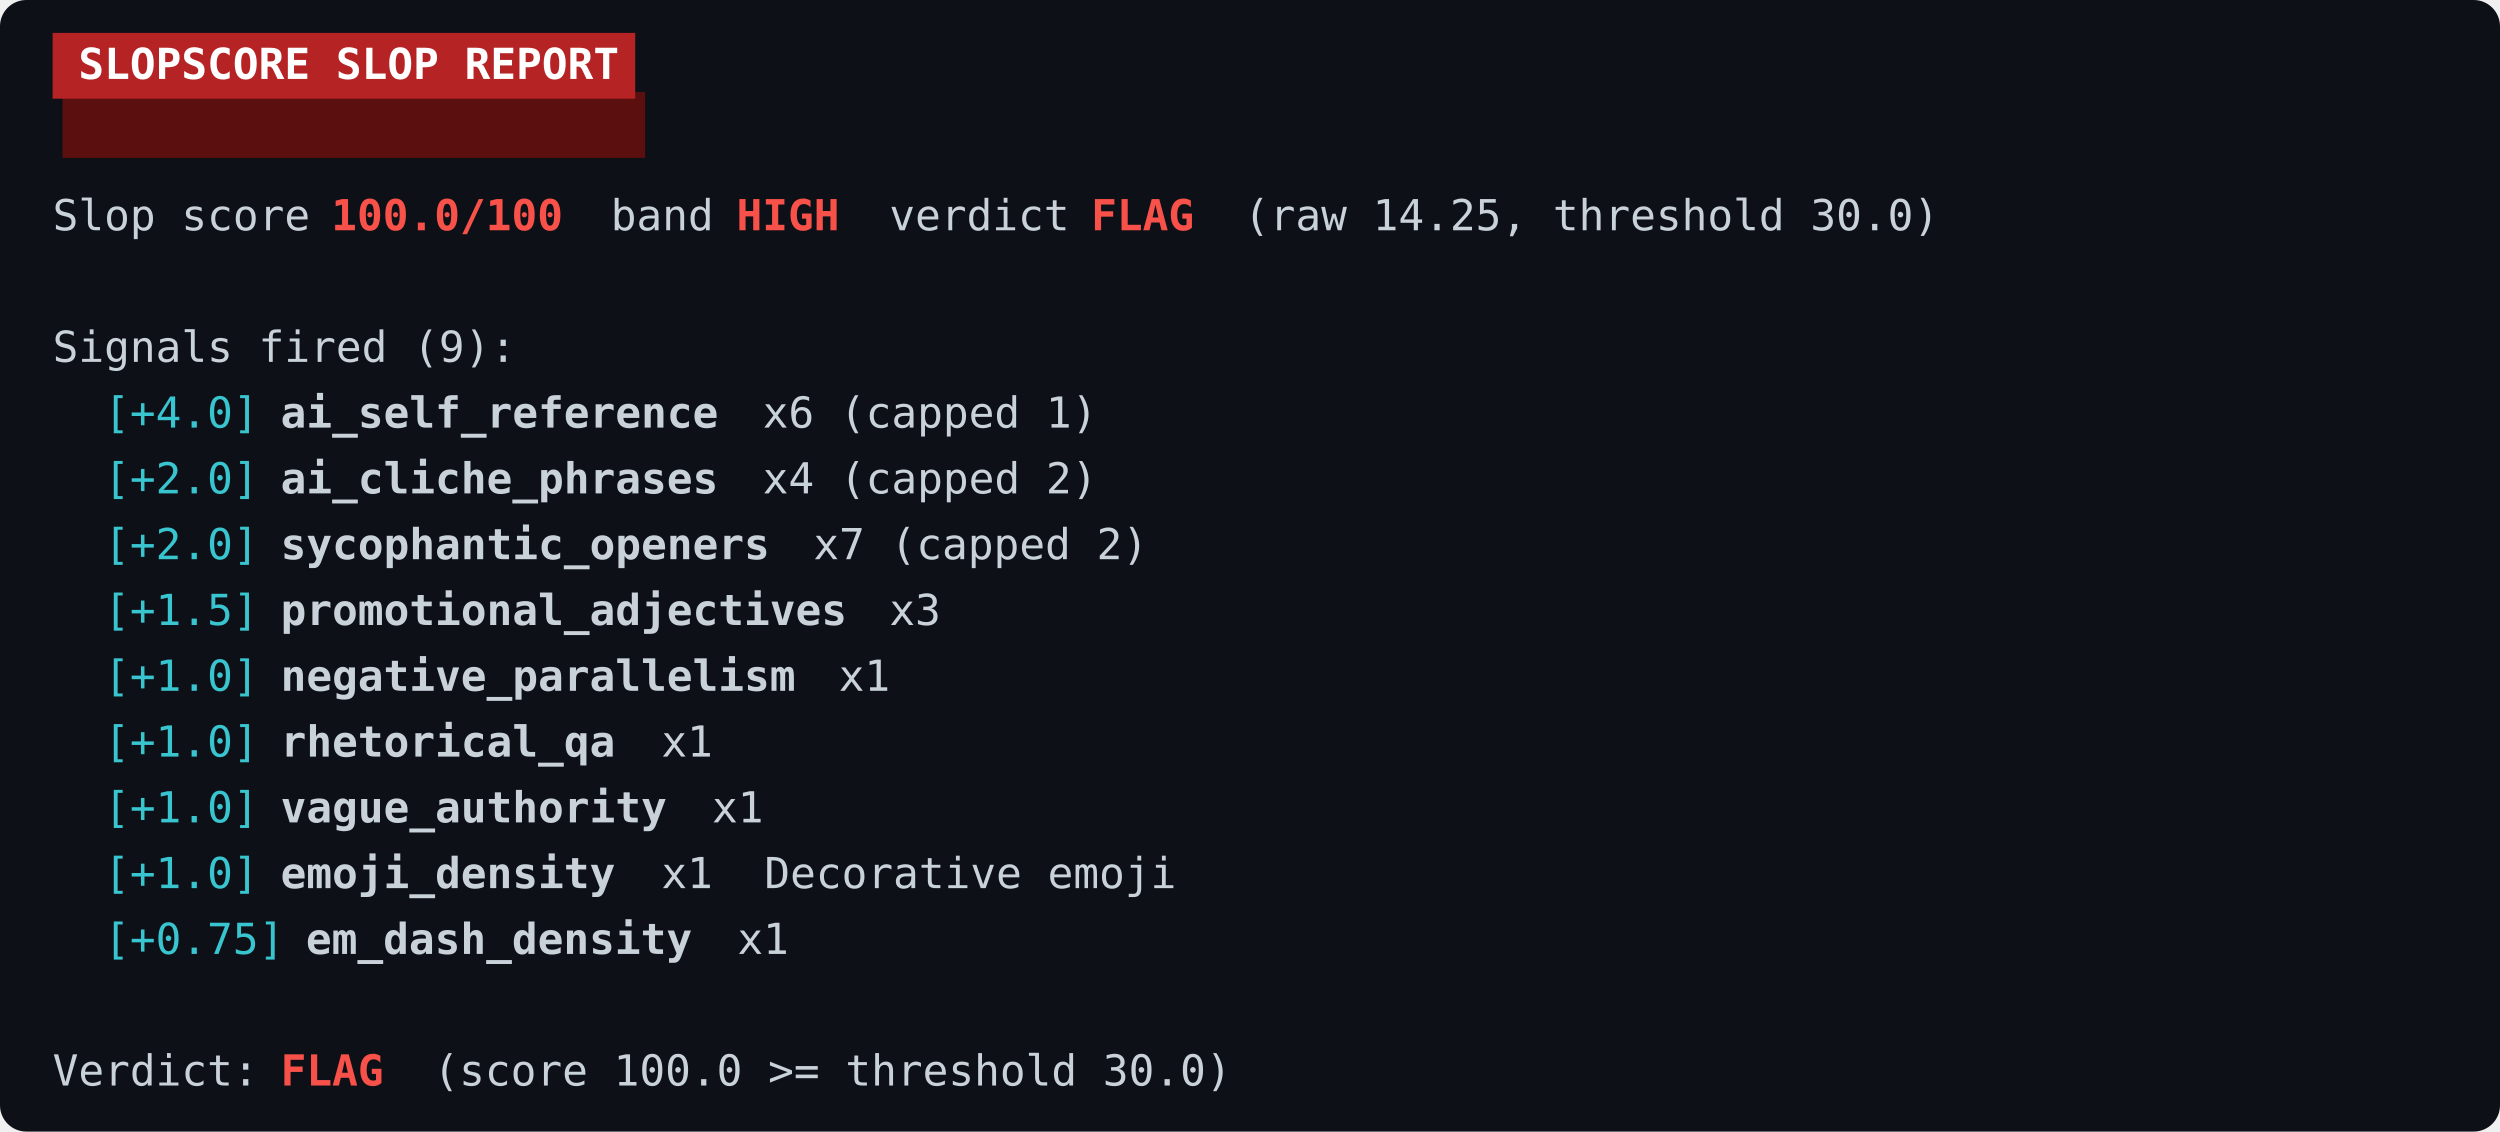
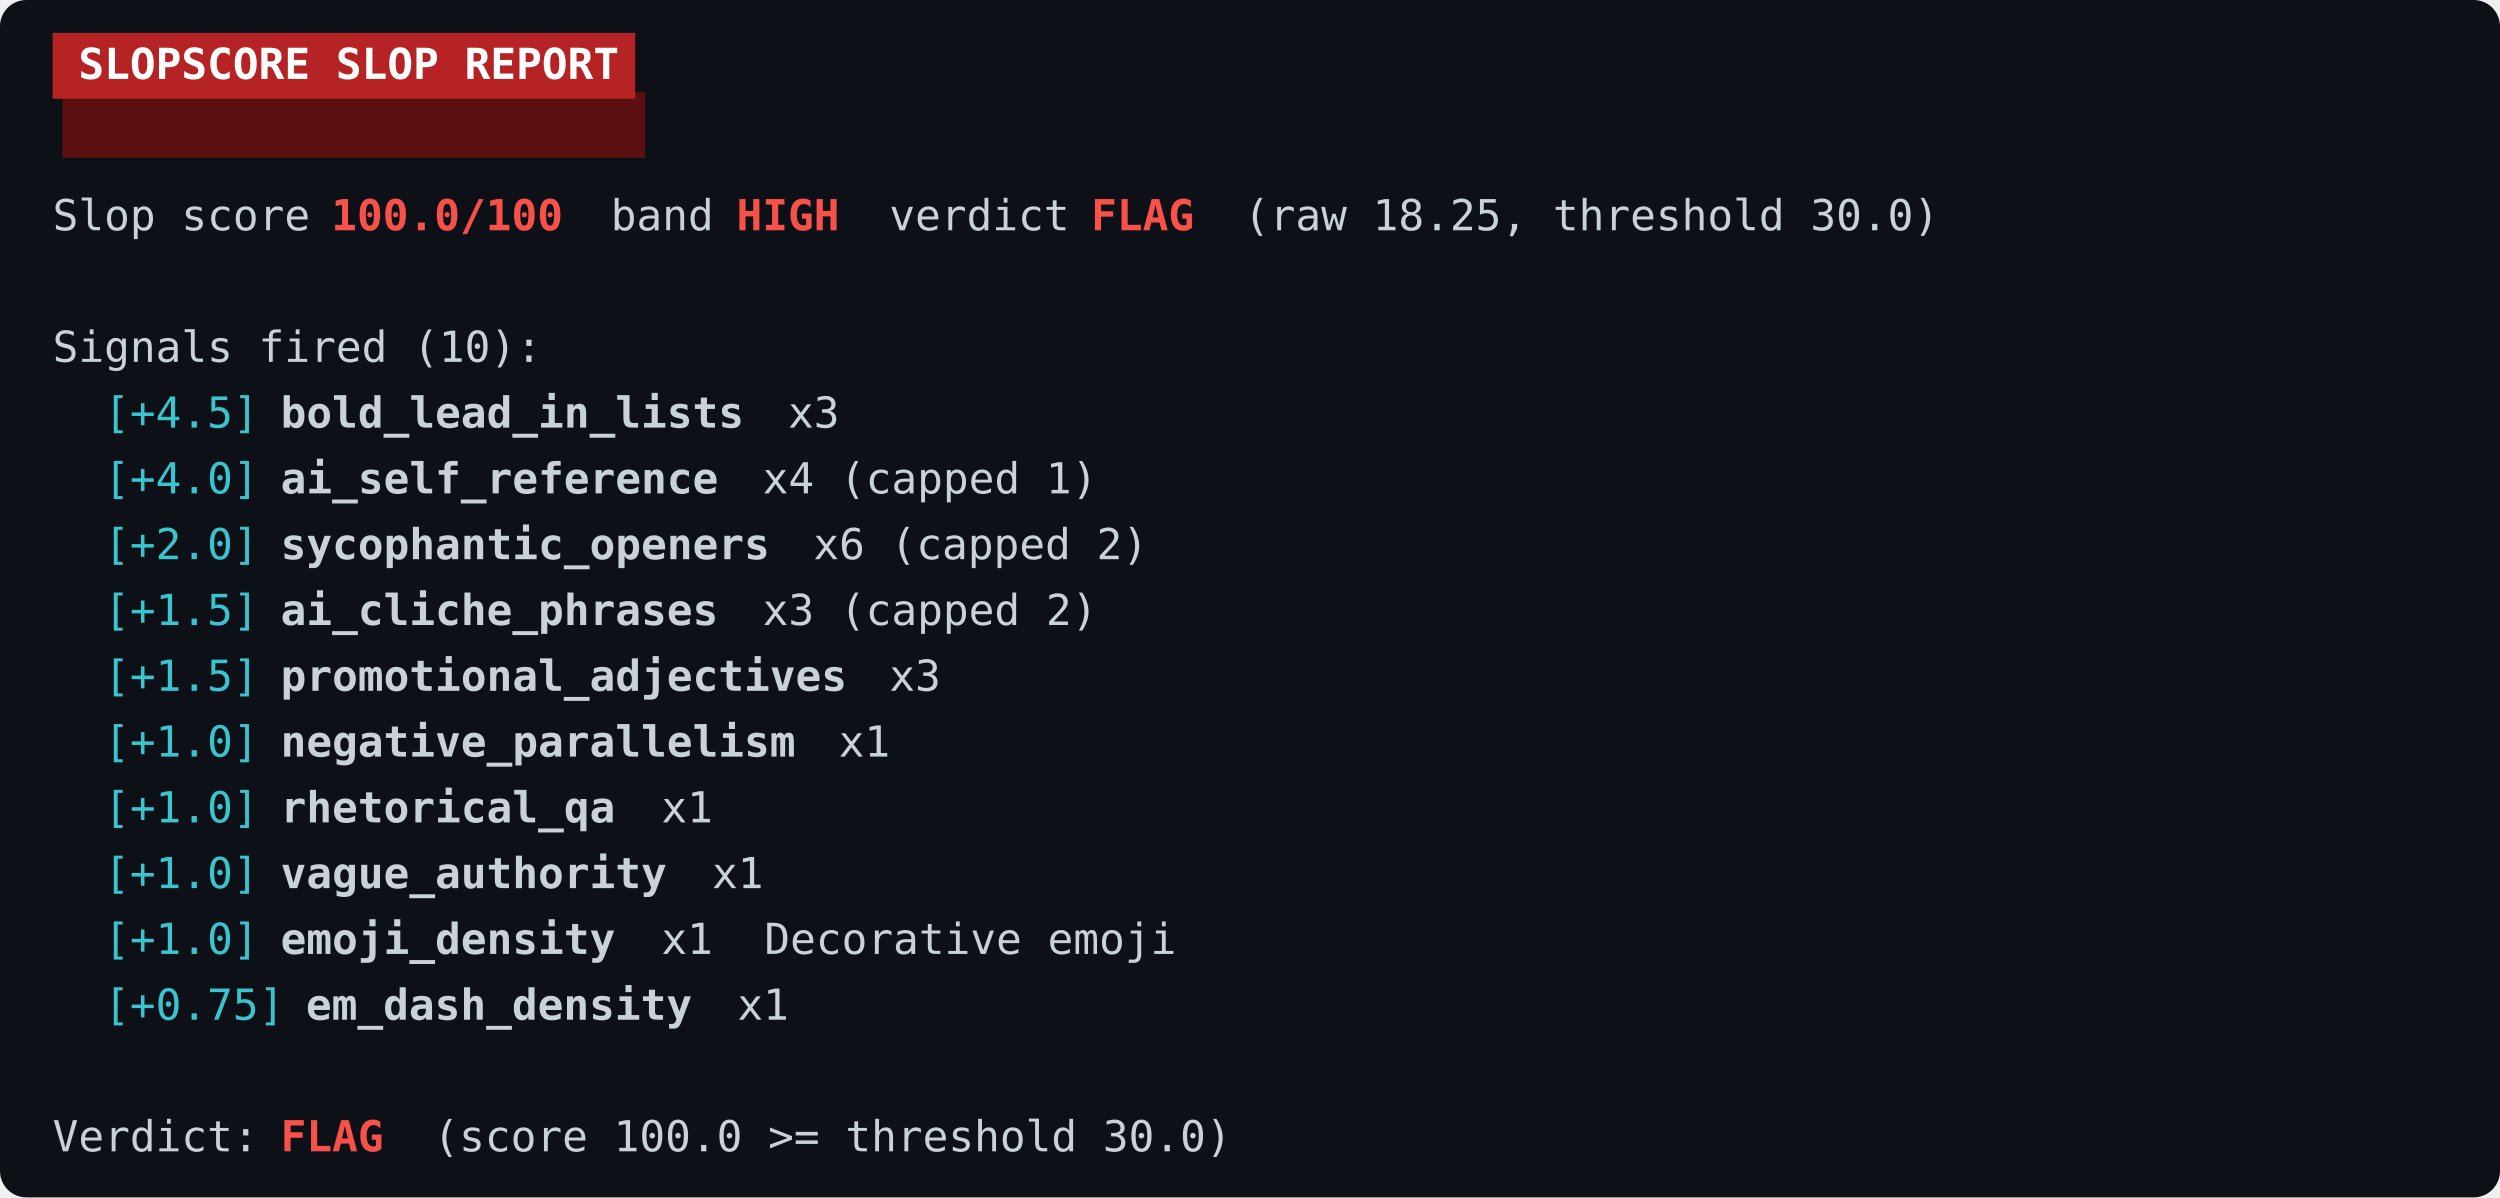
- <svg xmlns="http://www.w3.org/2000/svg" width="760" height="344" font-family="ui-monospace, 'SF Mono', 'DejaVu Sans Mono', Menlo, Consolas, monospace" font-size="13px">
-   <rect width="760" height="344" rx="8" fill="#0d1117" />
+ <svg xmlns="http://www.w3.org/2000/svg" width="760" height="364" font-family="ui-monospace, 'SF Mono', 'DejaVu Sans Mono', Menlo, Consolas, monospace" font-size="13px">
+   <rect width="760" height="364" rx="8" fill="#0d1117" />
  <rect x="19" y="28" width="177.1" height="20" fill="#5c0f0f" />
  <rect x="16" y="10" width="177.1" height="20" fill="#b62324" />
  <text x="16" y="24" fill="#ffffff" font-weight="bold" xml:space="preserve"> SLOPSCORE SLOP REPORT </text>
  <text x="16.0" y="70" fill="#c9d1d9" xml:space="preserve">Slop score </text>
  <text x="100.7" y="70" fill="#f85149" font-weight="bold" xml:space="preserve">100.0/100</text>
  <text x="170.0" y="70" fill="#c9d1d9" xml:space="preserve">  band </text>
  <text x="223.9" y="70" fill="#f85149" font-weight="bold" xml:space="preserve">HIGH</text>
  <text x="254.7" y="70" fill="#c9d1d9" xml:space="preserve">  verdict </text>
  <text x="331.7" y="70" fill="#f85149" font-weight="bold" xml:space="preserve">FLAG</text>
-   <text x="362.5" y="70" fill="#c9d1d9" xml:space="preserve">  (raw 14.25, threshold 30.0)</text>
-   <text x="16.0" y="110" fill="#c9d1d9" xml:space="preserve">Signals fired (9):</text>
-   <text x="16.0" y="130" fill="#39c5cf" xml:space="preserve">  [+4.0] </text>
-   <text x="85.3" y="130" fill="#c9d1d9" font-weight="bold" xml:space="preserve">ai_self_reference</text>
-   <text x="216.2" y="130" fill="#c9d1d9" xml:space="preserve">  x6 (capped 1)</text>
-   <text x="16.0" y="150" fill="#39c5cf" xml:space="preserve">  [+2.0] </text>
-   <text x="85.3" y="150" fill="#c9d1d9" font-weight="bold" xml:space="preserve">ai_cliche_phrases</text>
-   <text x="216.2" y="150" fill="#c9d1d9" xml:space="preserve">  x4 (capped 2)</text>
+   <text x="362.5" y="70" fill="#c9d1d9" xml:space="preserve">  (raw 18.25, threshold 30.0)</text>
+   <text x="16.0" y="110" fill="#c9d1d9" xml:space="preserve">Signals fired (10):</text>
+   <text x="16.0" y="130" fill="#39c5cf" xml:space="preserve">  [+4.5] </text>
+   <text x="85.3" y="130" fill="#c9d1d9" font-weight="bold" xml:space="preserve">bold_lead_in_lists</text>
+   <text x="223.9" y="130" fill="#c9d1d9" xml:space="preserve">  x3</text>
+   <text x="16.0" y="150" fill="#39c5cf" xml:space="preserve">  [+4.0] </text>
+   <text x="85.3" y="150" fill="#c9d1d9" font-weight="bold" xml:space="preserve">ai_self_reference</text>
+   <text x="216.2" y="150" fill="#c9d1d9" xml:space="preserve">  x4 (capped 1)</text>
  <text x="16.0" y="170" fill="#39c5cf" xml:space="preserve">  [+2.0] </text>
  <text x="85.3" y="170" fill="#c9d1d9" font-weight="bold" xml:space="preserve">sycophantic_openers</text>
-   <text x="231.6" y="170" fill="#c9d1d9" xml:space="preserve">  x7 (capped 2)</text>
+   <text x="231.6" y="170" fill="#c9d1d9" xml:space="preserve">  x6 (capped 2)</text>
  <text x="16.0" y="190" fill="#39c5cf" xml:space="preserve">  [+1.5] </text>
-   <text x="85.3" y="190" fill="#c9d1d9" font-weight="bold" xml:space="preserve">promotional_adjectives</text>
-   <text x="254.7" y="190" fill="#c9d1d9" xml:space="preserve">  x3</text>
-   <text x="16.0" y="210" fill="#39c5cf" xml:space="preserve">  [+1.0] </text>
-   <text x="85.3" y="210" fill="#c9d1d9" font-weight="bold" xml:space="preserve">negative_parallelism</text>
-   <text x="239.3" y="210" fill="#c9d1d9" xml:space="preserve">  x1</text>
+   <text x="85.3" y="190" fill="#c9d1d9" font-weight="bold" xml:space="preserve">ai_cliche_phrases</text>
+   <text x="216.2" y="190" fill="#c9d1d9" xml:space="preserve">  x3 (capped 2)</text>
+   <text x="16.0" y="210" fill="#39c5cf" xml:space="preserve">  [+1.5] </text>
+   <text x="85.3" y="210" fill="#c9d1d9" font-weight="bold" xml:space="preserve">promotional_adjectives</text>
+   <text x="254.7" y="210" fill="#c9d1d9" xml:space="preserve">  x3</text>
  <text x="16.0" y="230" fill="#39c5cf" xml:space="preserve">  [+1.0] </text>
-   <text x="85.3" y="230" fill="#c9d1d9" font-weight="bold" xml:space="preserve">rhetorical_qa</text>
-   <text x="185.4" y="230" fill="#c9d1d9" xml:space="preserve">  x1</text>
+   <text x="85.3" y="230" fill="#c9d1d9" font-weight="bold" xml:space="preserve">negative_parallelism</text>
+   <text x="239.3" y="230" fill="#c9d1d9" xml:space="preserve">  x1</text>
  <text x="16.0" y="250" fill="#39c5cf" xml:space="preserve">  [+1.0] </text>
-   <text x="85.3" y="250" fill="#c9d1d9" font-weight="bold" xml:space="preserve">vague_authority</text>
-   <text x="200.8" y="250" fill="#c9d1d9" xml:space="preserve">  x1</text>
+   <text x="85.3" y="250" fill="#c9d1d9" font-weight="bold" xml:space="preserve">rhetorical_qa</text>
+   <text x="185.4" y="250" fill="#c9d1d9" xml:space="preserve">  x1</text>
  <text x="16.0" y="270" fill="#39c5cf" xml:space="preserve">  [+1.0] </text>
-   <text x="85.3" y="270" fill="#c9d1d9" font-weight="bold" xml:space="preserve">emoji_density</text>
-   <text x="185.4" y="270" fill="#c9d1d9" xml:space="preserve">  x1  Decorative emoji</text>
-   <text x="16.0" y="290" fill="#39c5cf" xml:space="preserve">  [+0.75] </text>
-   <text x="93.0" y="290" fill="#c9d1d9" font-weight="bold" xml:space="preserve">em_dash_density</text>
-   <text x="208.5" y="290" fill="#c9d1d9" xml:space="preserve">  x1</text>
-   <text x="16.0" y="330" fill="#c9d1d9" xml:space="preserve">Verdict: </text>
-   <text x="85.3" y="330" fill="#f85149" font-weight="bold" xml:space="preserve">FLAG</text>
-   <text x="116.1" y="330" fill="#c9d1d9" xml:space="preserve">  (score 100.0 &gt;= threshold 30.0)</text>
+   <text x="85.3" y="270" fill="#c9d1d9" font-weight="bold" xml:space="preserve">vague_authority</text>
+   <text x="200.8" y="270" fill="#c9d1d9" xml:space="preserve">  x1</text>
+   <text x="16.0" y="290" fill="#39c5cf" xml:space="preserve">  [+1.0] </text>
+   <text x="85.3" y="290" fill="#c9d1d9" font-weight="bold" xml:space="preserve">emoji_density</text>
+   <text x="185.4" y="290" fill="#c9d1d9" xml:space="preserve">  x1  Decorative emoji</text>
+   <text x="16.0" y="310" fill="#39c5cf" xml:space="preserve">  [+0.75] </text>
+   <text x="93.0" y="310" fill="#c9d1d9" font-weight="bold" xml:space="preserve">em_dash_density</text>
+   <text x="208.5" y="310" fill="#c9d1d9" xml:space="preserve">  x1</text>
+   <text x="16.0" y="350" fill="#c9d1d9" xml:space="preserve">Verdict: </text>
+   <text x="85.3" y="350" fill="#f85149" font-weight="bold" xml:space="preserve">FLAG</text>
+   <text x="116.1" y="350" fill="#c9d1d9" xml:space="preserve">  (score 100.0 &gt;= threshold 30.0)</text>
</svg>
